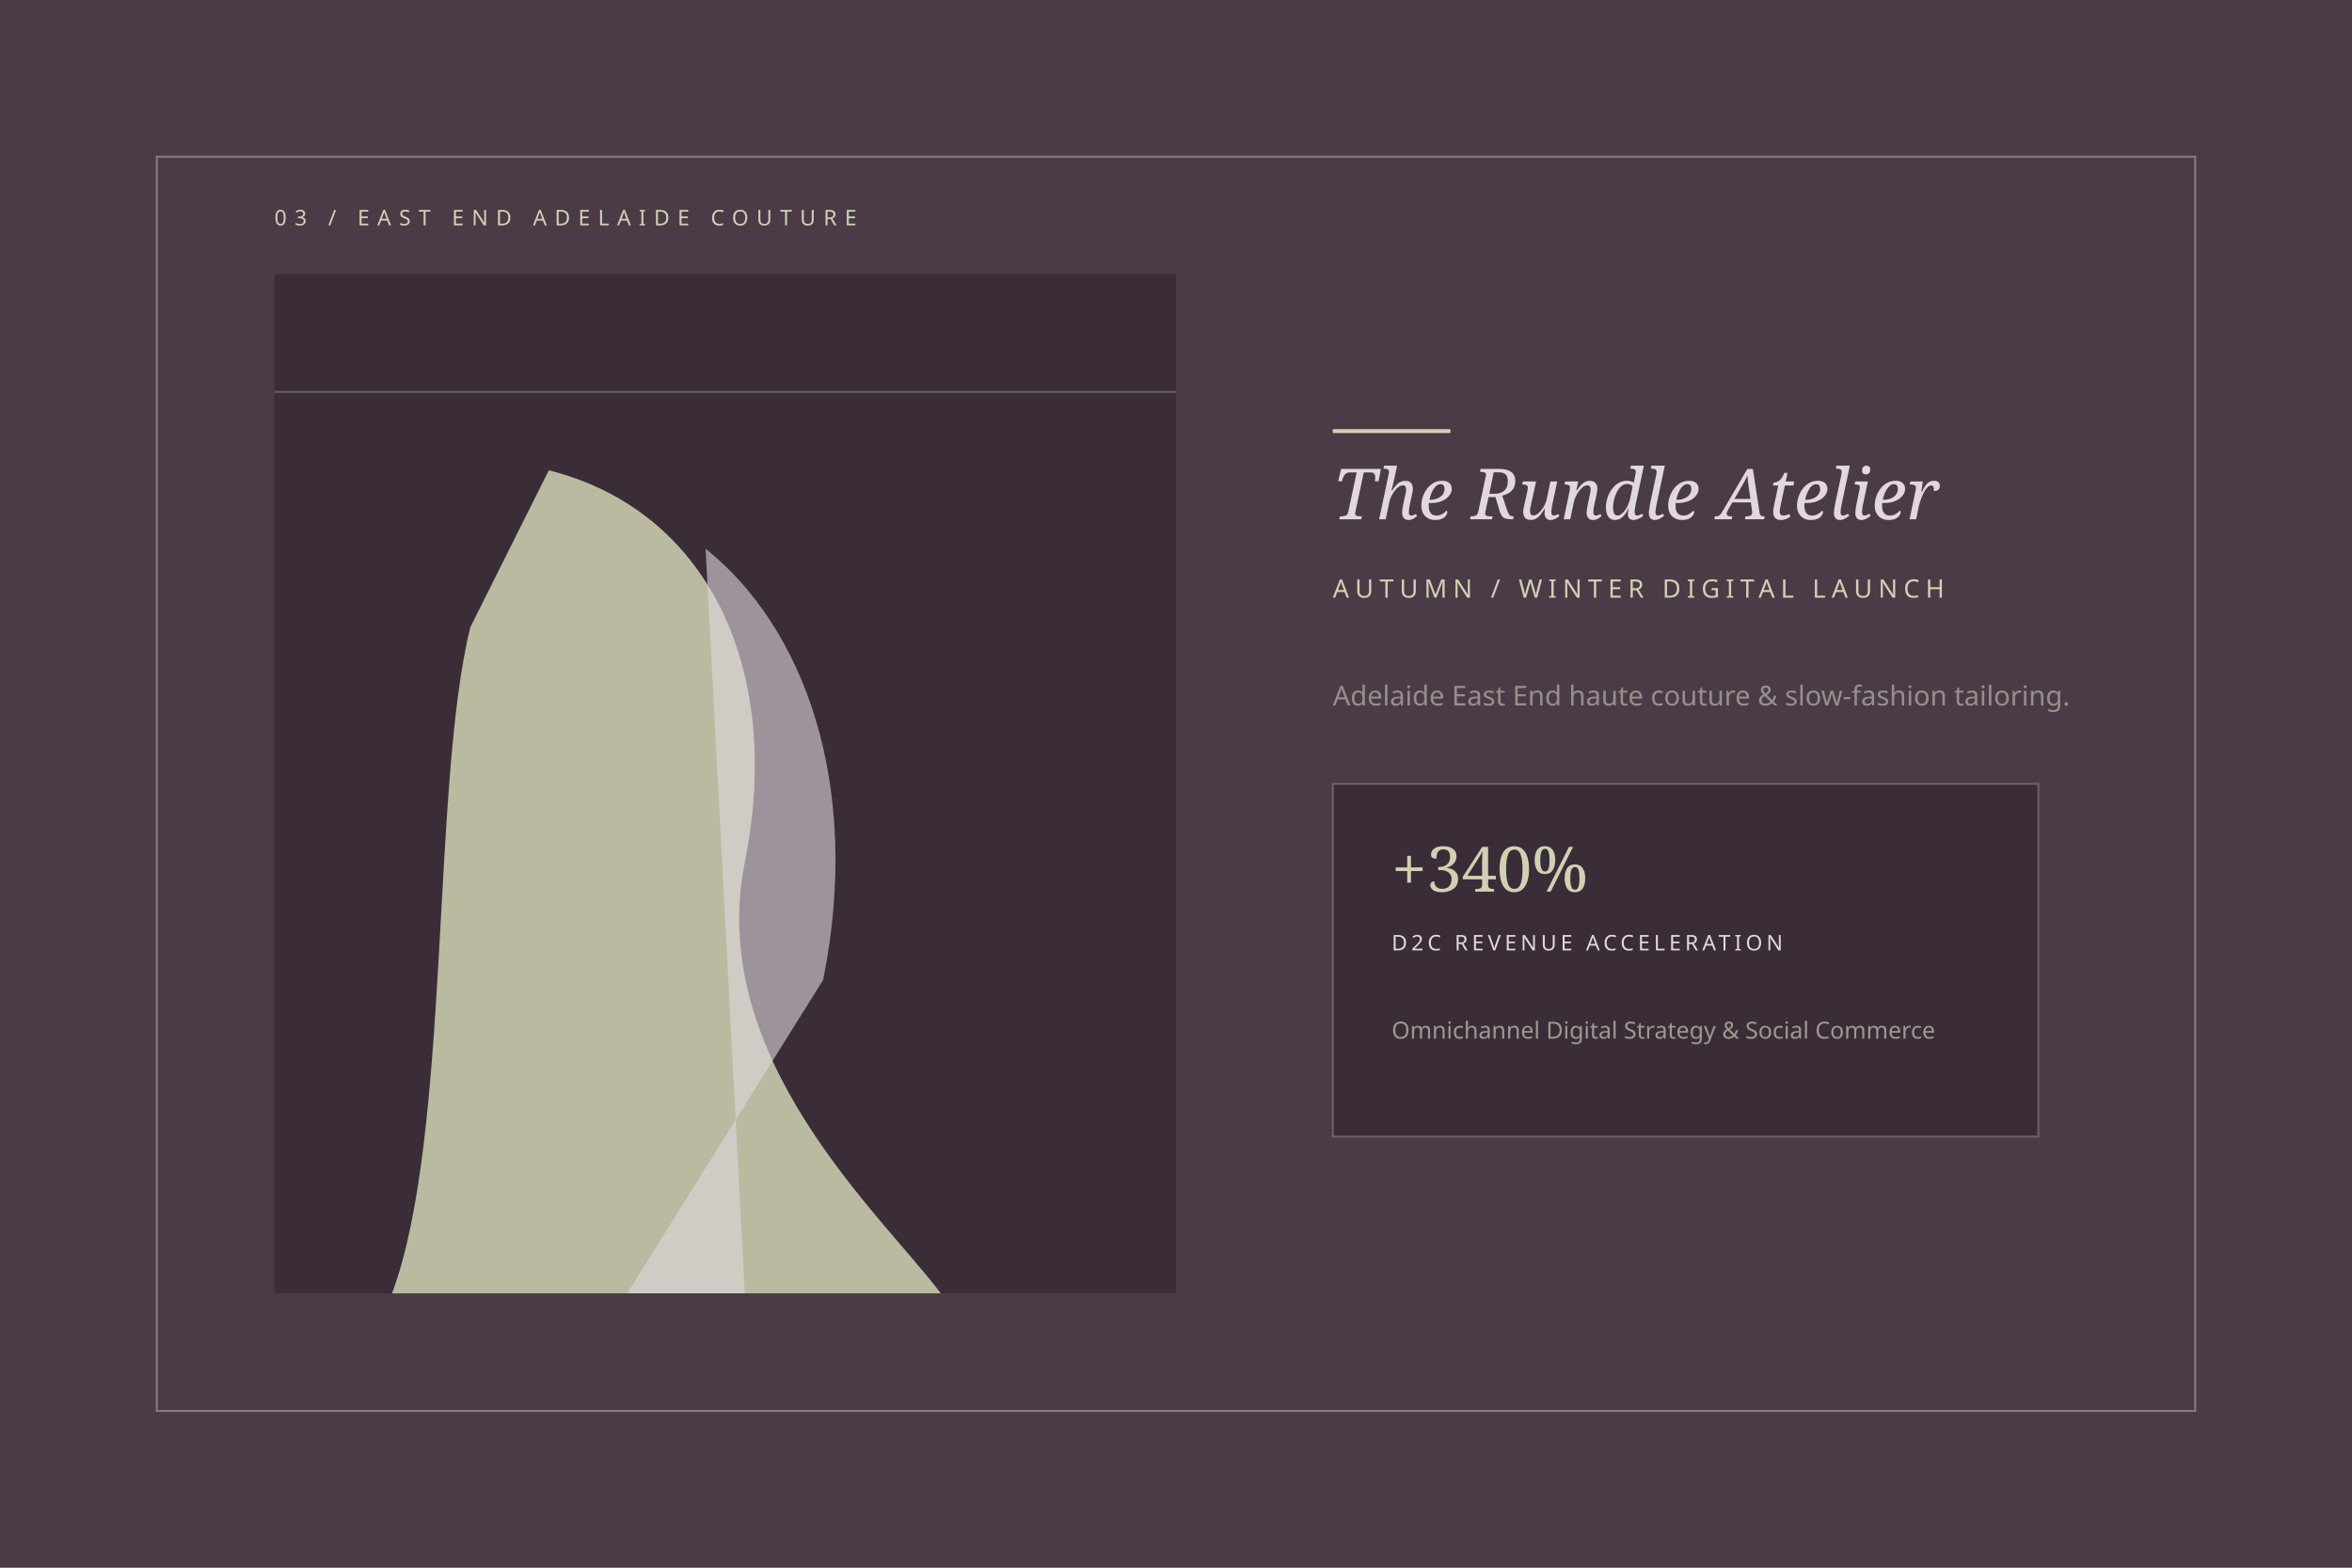
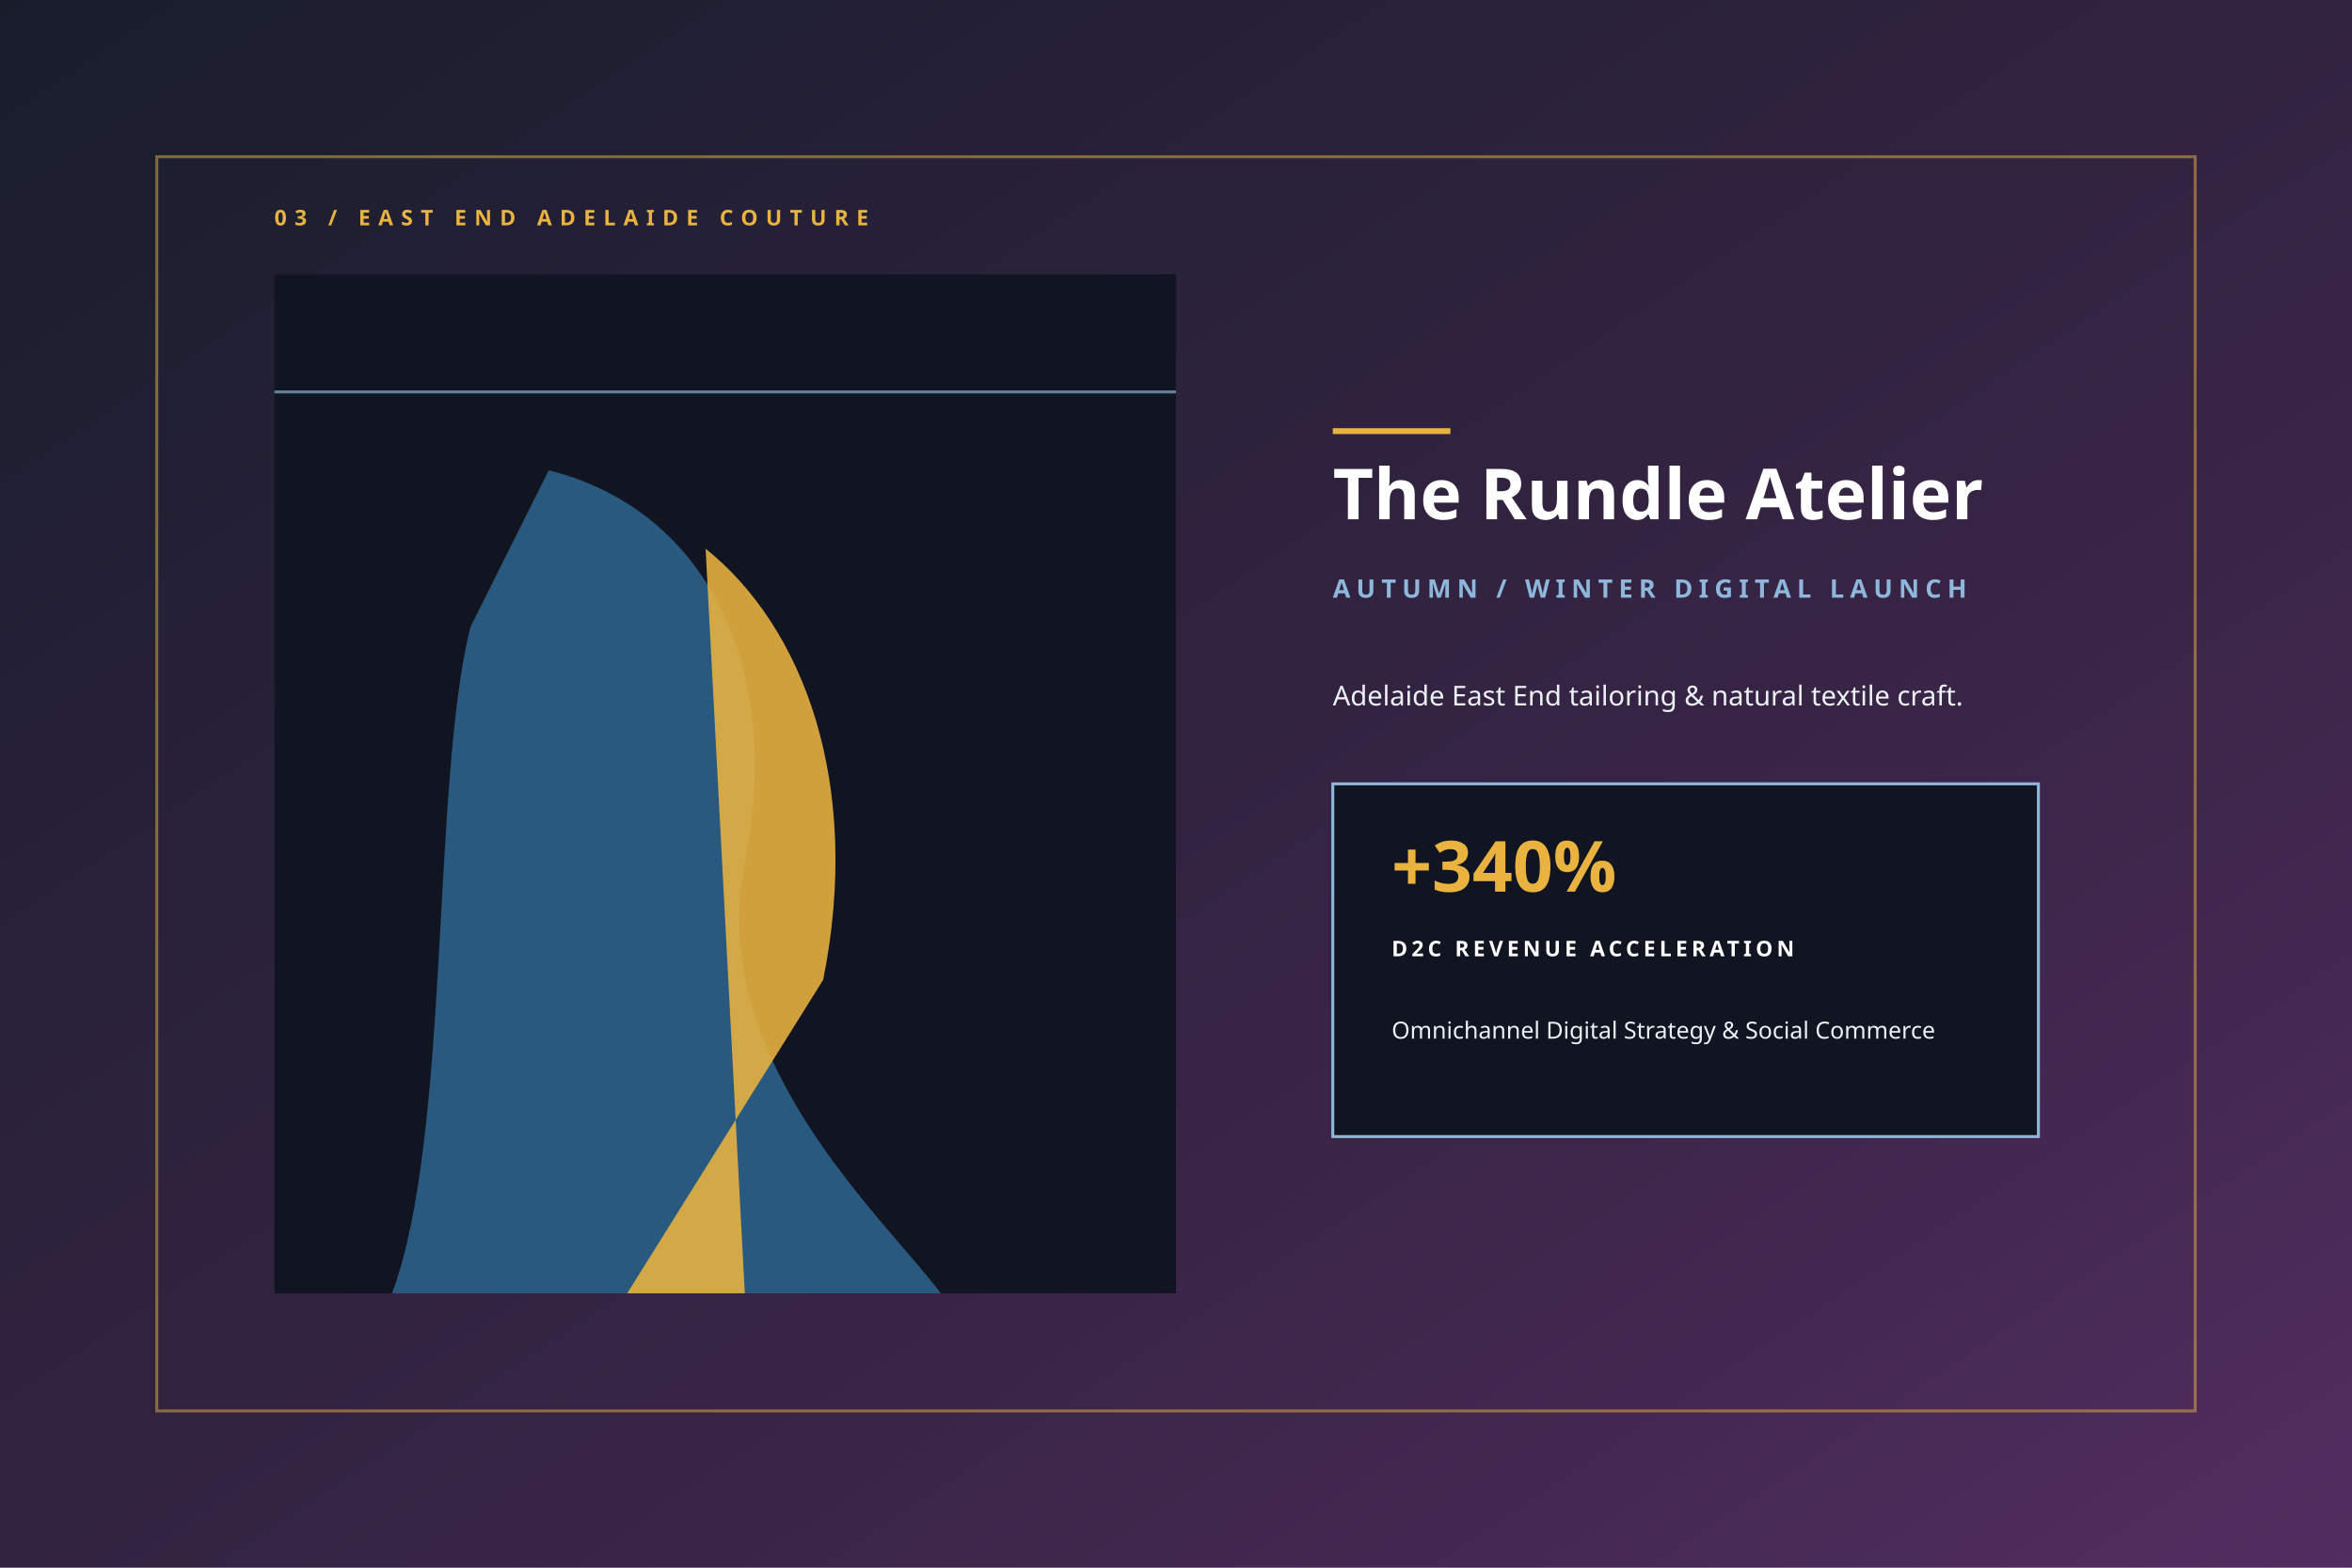
<svg xmlns="http://www.w3.org/2000/svg" viewBox="0 0 1200 800" width="100%" height="100%">
  <defs>
    <linearGradient id="east-grad" x1="0%" y1="0%" x2="100%" y2="100%">
-       <stop offset="0%" stop-color="#4b3b47" />
-       <stop offset="70%" stop-color="#6a6262" />
-       <stop offset="100%" stop-color="#9c9990" />
+       <stop offset="0%" stop-color="#181d2c" />
+       <stop offset="65%" stop-color="#3a2547" />
+       <stop offset="100%" stop-color="#522D60" />
    </linearGradient>
  </defs>
-   <rect width="1200" height="800" fill="#4b3b47" />
-   <rect x="80" y="80" width="1040" height="640" fill="none" stroke="#e0d8de" stroke-width="1" opacity="0.4" />
-   <rect x="140" y="140" width="460" height="520" fill="#3a2d37" />
-   <line x1="140" y1="200" x2="600" y2="200" stroke="#cfd2b2" stroke-width="1" opacity="0.3" />
-   <path d="M280,240 C360,260 400,340 380,440 C360,540 450,620 480,660 L200,660 C230,580 220,400 240,320 Z" fill="#cfd2b2" opacity="0.85" />
-   <path d="M360,280 C410,320 440,400 420,500 L320,660 L380,660 Z" fill="#e0d8de" opacity="0.6" />
+   <rect width="1200" height="800" fill="url(#east-grad)" />
+   <rect x="80" y="80" width="1040" height="640" fill="none" stroke="#eab340" stroke-width="1.5" opacity="0.5" />
+   <rect x="140" y="140" width="460" height="520" fill="#111521" />
+   <line x1="140" y1="200" x2="600" y2="200" stroke="#8eb8db" stroke-width="1.5" opacity="0.65" />
+   <path d="M280,240 C360,260 400,340 380,440 C360,540 450,620 480,660 L200,660 C230,580 220,400 240,320 Z" fill="#2b5c84" opacity="0.95" />
+   <path d="M360,280 C410,320 440,400 420,500 L320,660 L380,660 Z" fill="#eab340" opacity="0.88" />
  <g transform="translate(680, 220)">
-     <line x1="0" y1="0" x2="60" y2="0" stroke="#cfd2b2" stroke-width="2" />
-     <text x="0" y="45" font-family="'Cormorant Garamond', serif" font-size="36" fill="#e0d8de" font-style="italic">The Rundle Atelier</text>
-     <text x="0" y="85" font-family="sans-serif" font-size="13" fill="#cfd2b2" letter-spacing="3">AUTUMN / WINTER DIGITAL LAUNCH</text>
-     <text x="0" y="140" font-family="sans-serif" font-size="14" fill="#9c9990" opacity="0.9">
-       Adelaide East End haute couture &amp; slow-fashion tailoring.
+     <line x1="0" y1="0" x2="60" y2="0" stroke="#eab340" stroke-width="3" />
+     <text x="0" y="45" font-family="'Space Grotesk', sans-serif" font-weight="700" font-size="36" fill="#ffffff">The Rundle Atelier</text>
+     <text x="0" y="85" font-family="'Plus Jakarta Sans', sans-serif" font-weight="600" font-size="13" fill="#8eb8db" letter-spacing="3">AUTUMN / WINTER DIGITAL LAUNCH</text>
+     <text x="0" y="140" font-family="'Plus Jakarta Sans', sans-serif" font-size="14" fill="#ebf1f7">
+       Adelaide East End tailoring &amp; natural textile craft.
    </text>
-     <rect x="0" y="180" width="360" height="180" fill="#3a2d37" stroke="#6a6262" stroke-width="1" />
-     <text x="30" y="235" font-family="'Cormorant Garamond', serif" font-size="32" fill="#cfd2b2">+340%</text>
-     <text x="30" y="265" font-family="sans-serif" font-size="11" fill="#e0d8de" letter-spacing="2">D2C REVENUE ACCELERATION</text>
-     <text x="30" y="310" font-family="sans-serif" font-size="12" fill="#9c9990">Omnichannel Digital Strategy &amp; Social Commerce</text>
+     <rect x="0" y="180" width="360" height="180" fill="#111521" stroke="#8eb8db" stroke-width="1.5" />
+     <text x="30" y="235" font-family="'Space Grotesk', sans-serif" font-weight="700" font-size="36" fill="#eab340">+340%</text>
+     <text x="30" y="268" font-family="'Plus Jakarta Sans', sans-serif" font-weight="600" font-size="11" fill="#ffffff" letter-spacing="2">D2C REVENUE ACCELERATION</text>
+     <text x="30" y="310" font-family="'Plus Jakarta Sans', sans-serif" font-size="12" fill="#ebf1f7">Omnichannel Digital Strategy &amp; Social Commerce</text>
  </g>
-   <text x="140" y="115" font-family="sans-serif" font-size="11" letter-spacing="4" fill="#cfd2b2">03 / EAST END ADELAIDE COUTURE</text>
+   <text x="140" y="115" font-family="'Plus Jakarta Sans', sans-serif" font-weight="600" font-size="11" letter-spacing="4" fill="#eab340">03 / EAST END ADELAIDE COUTURE</text>
</svg>
